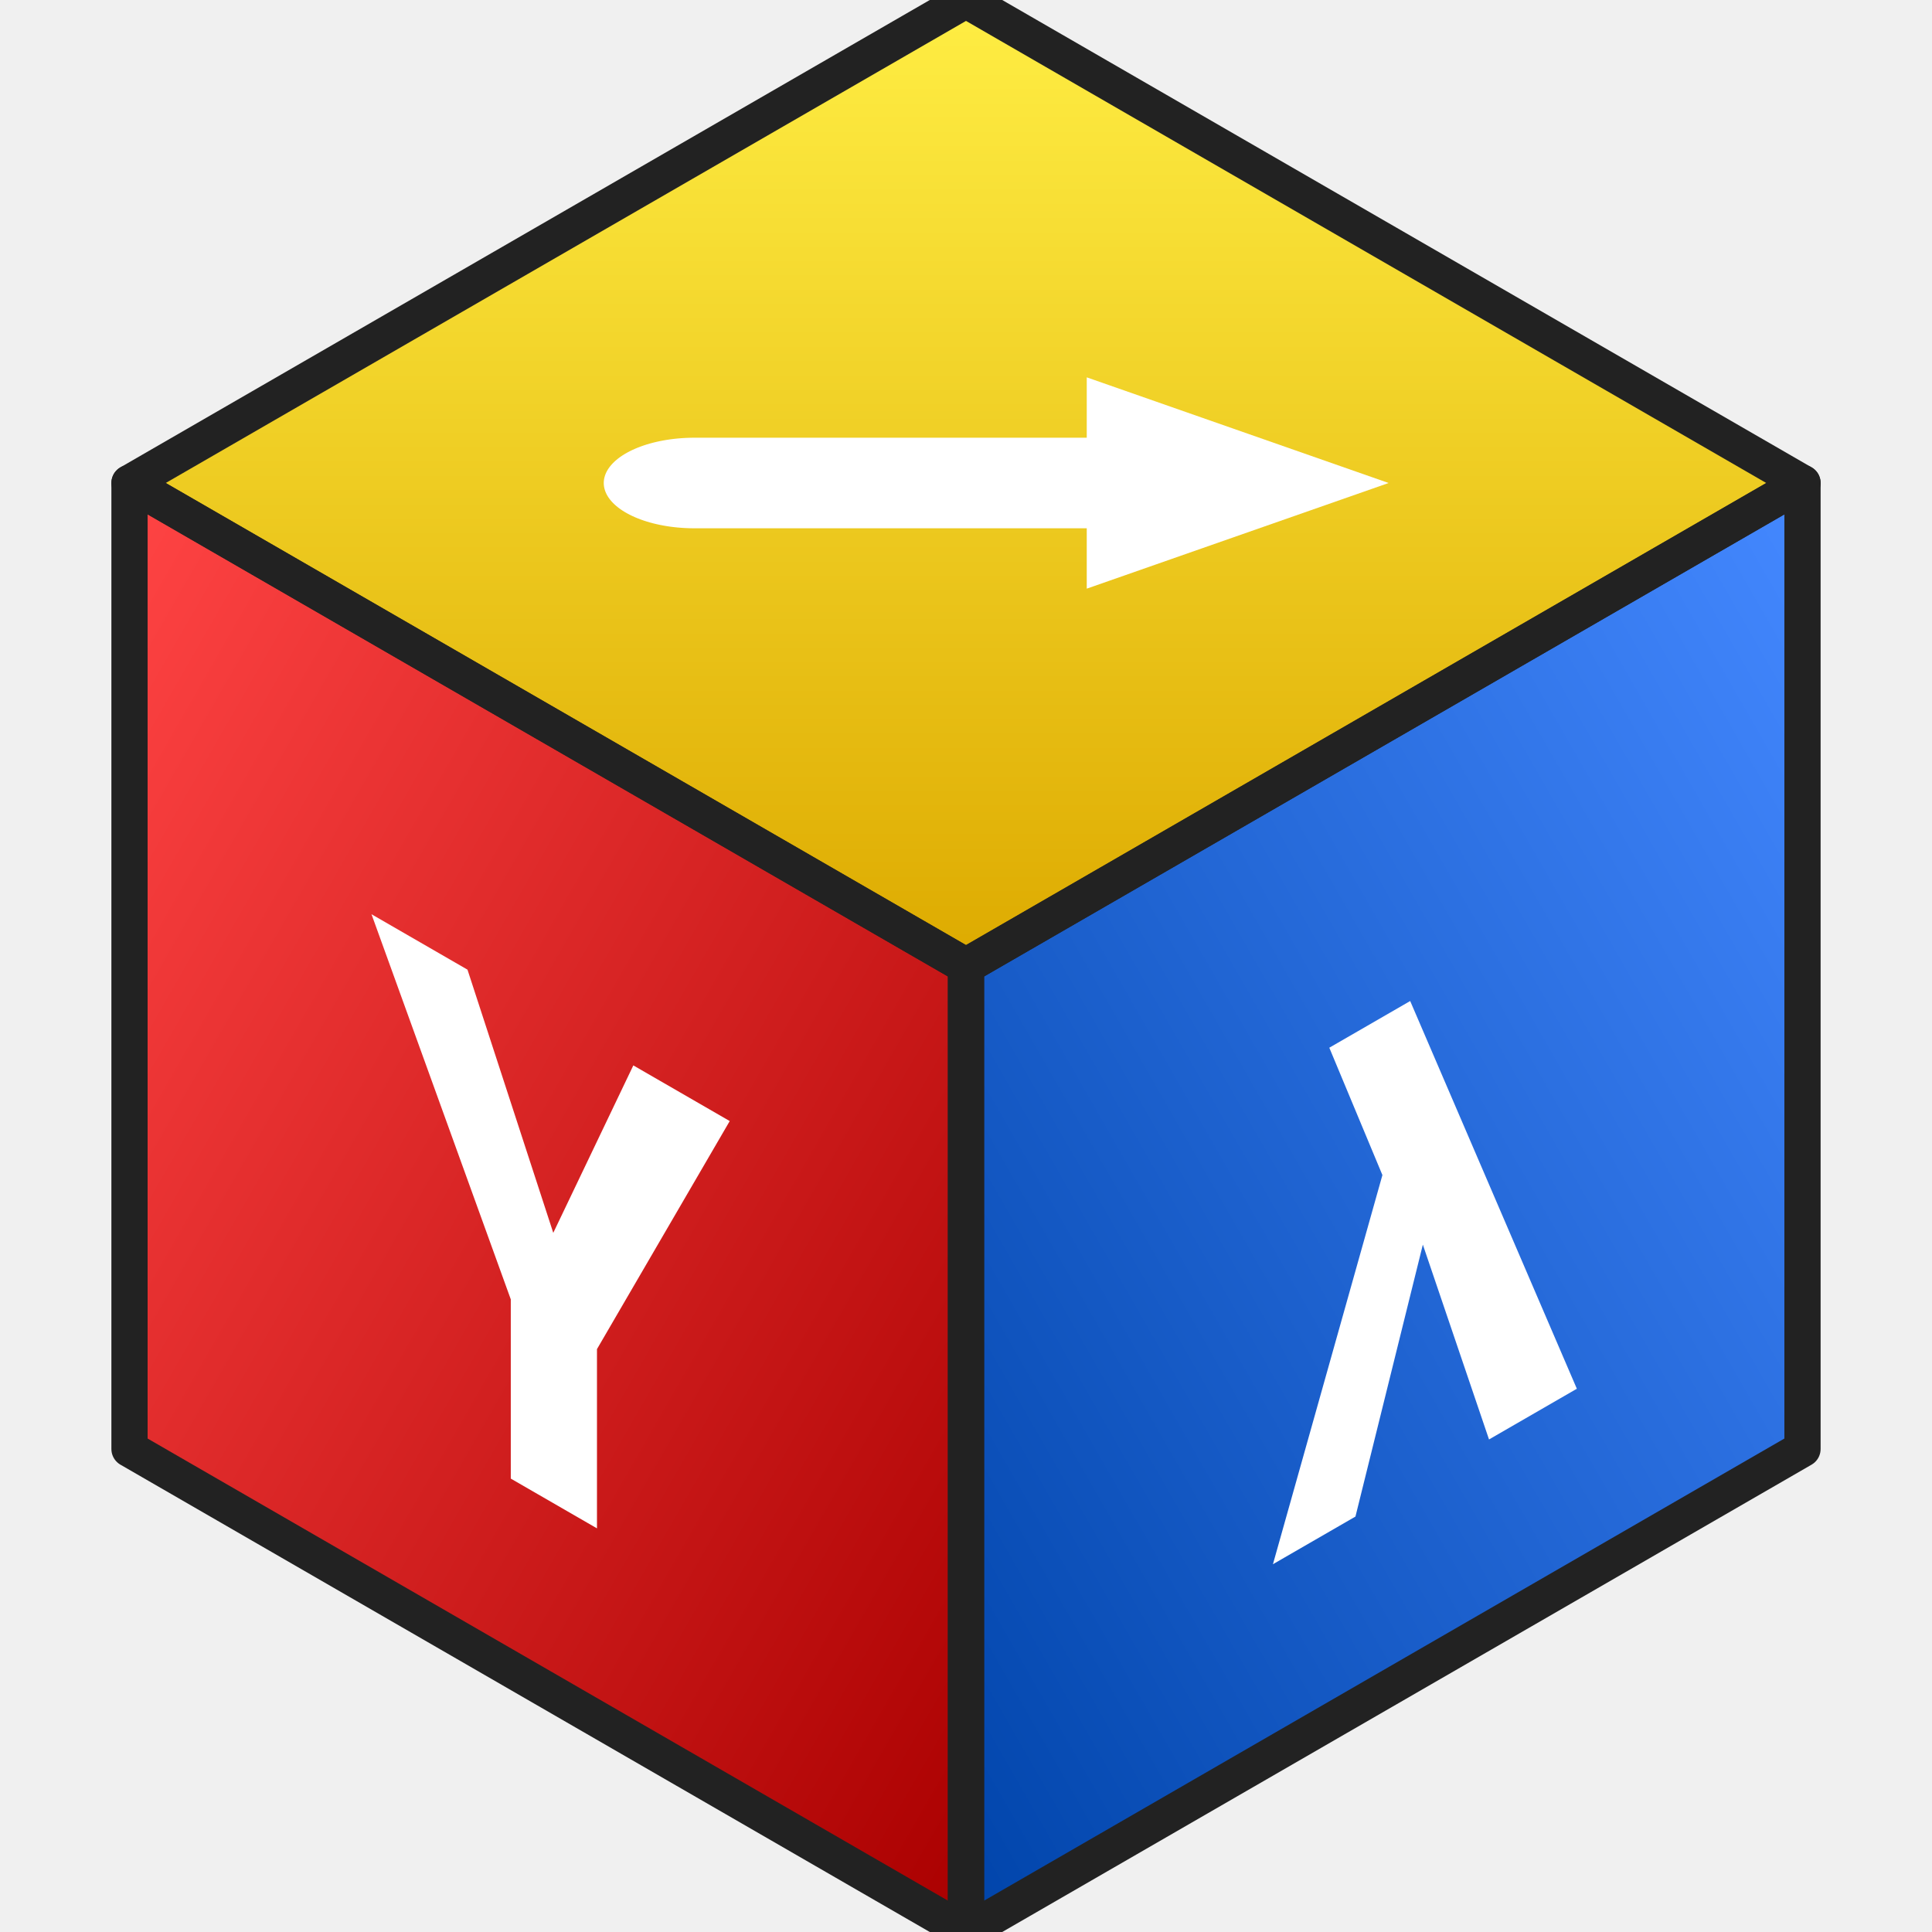
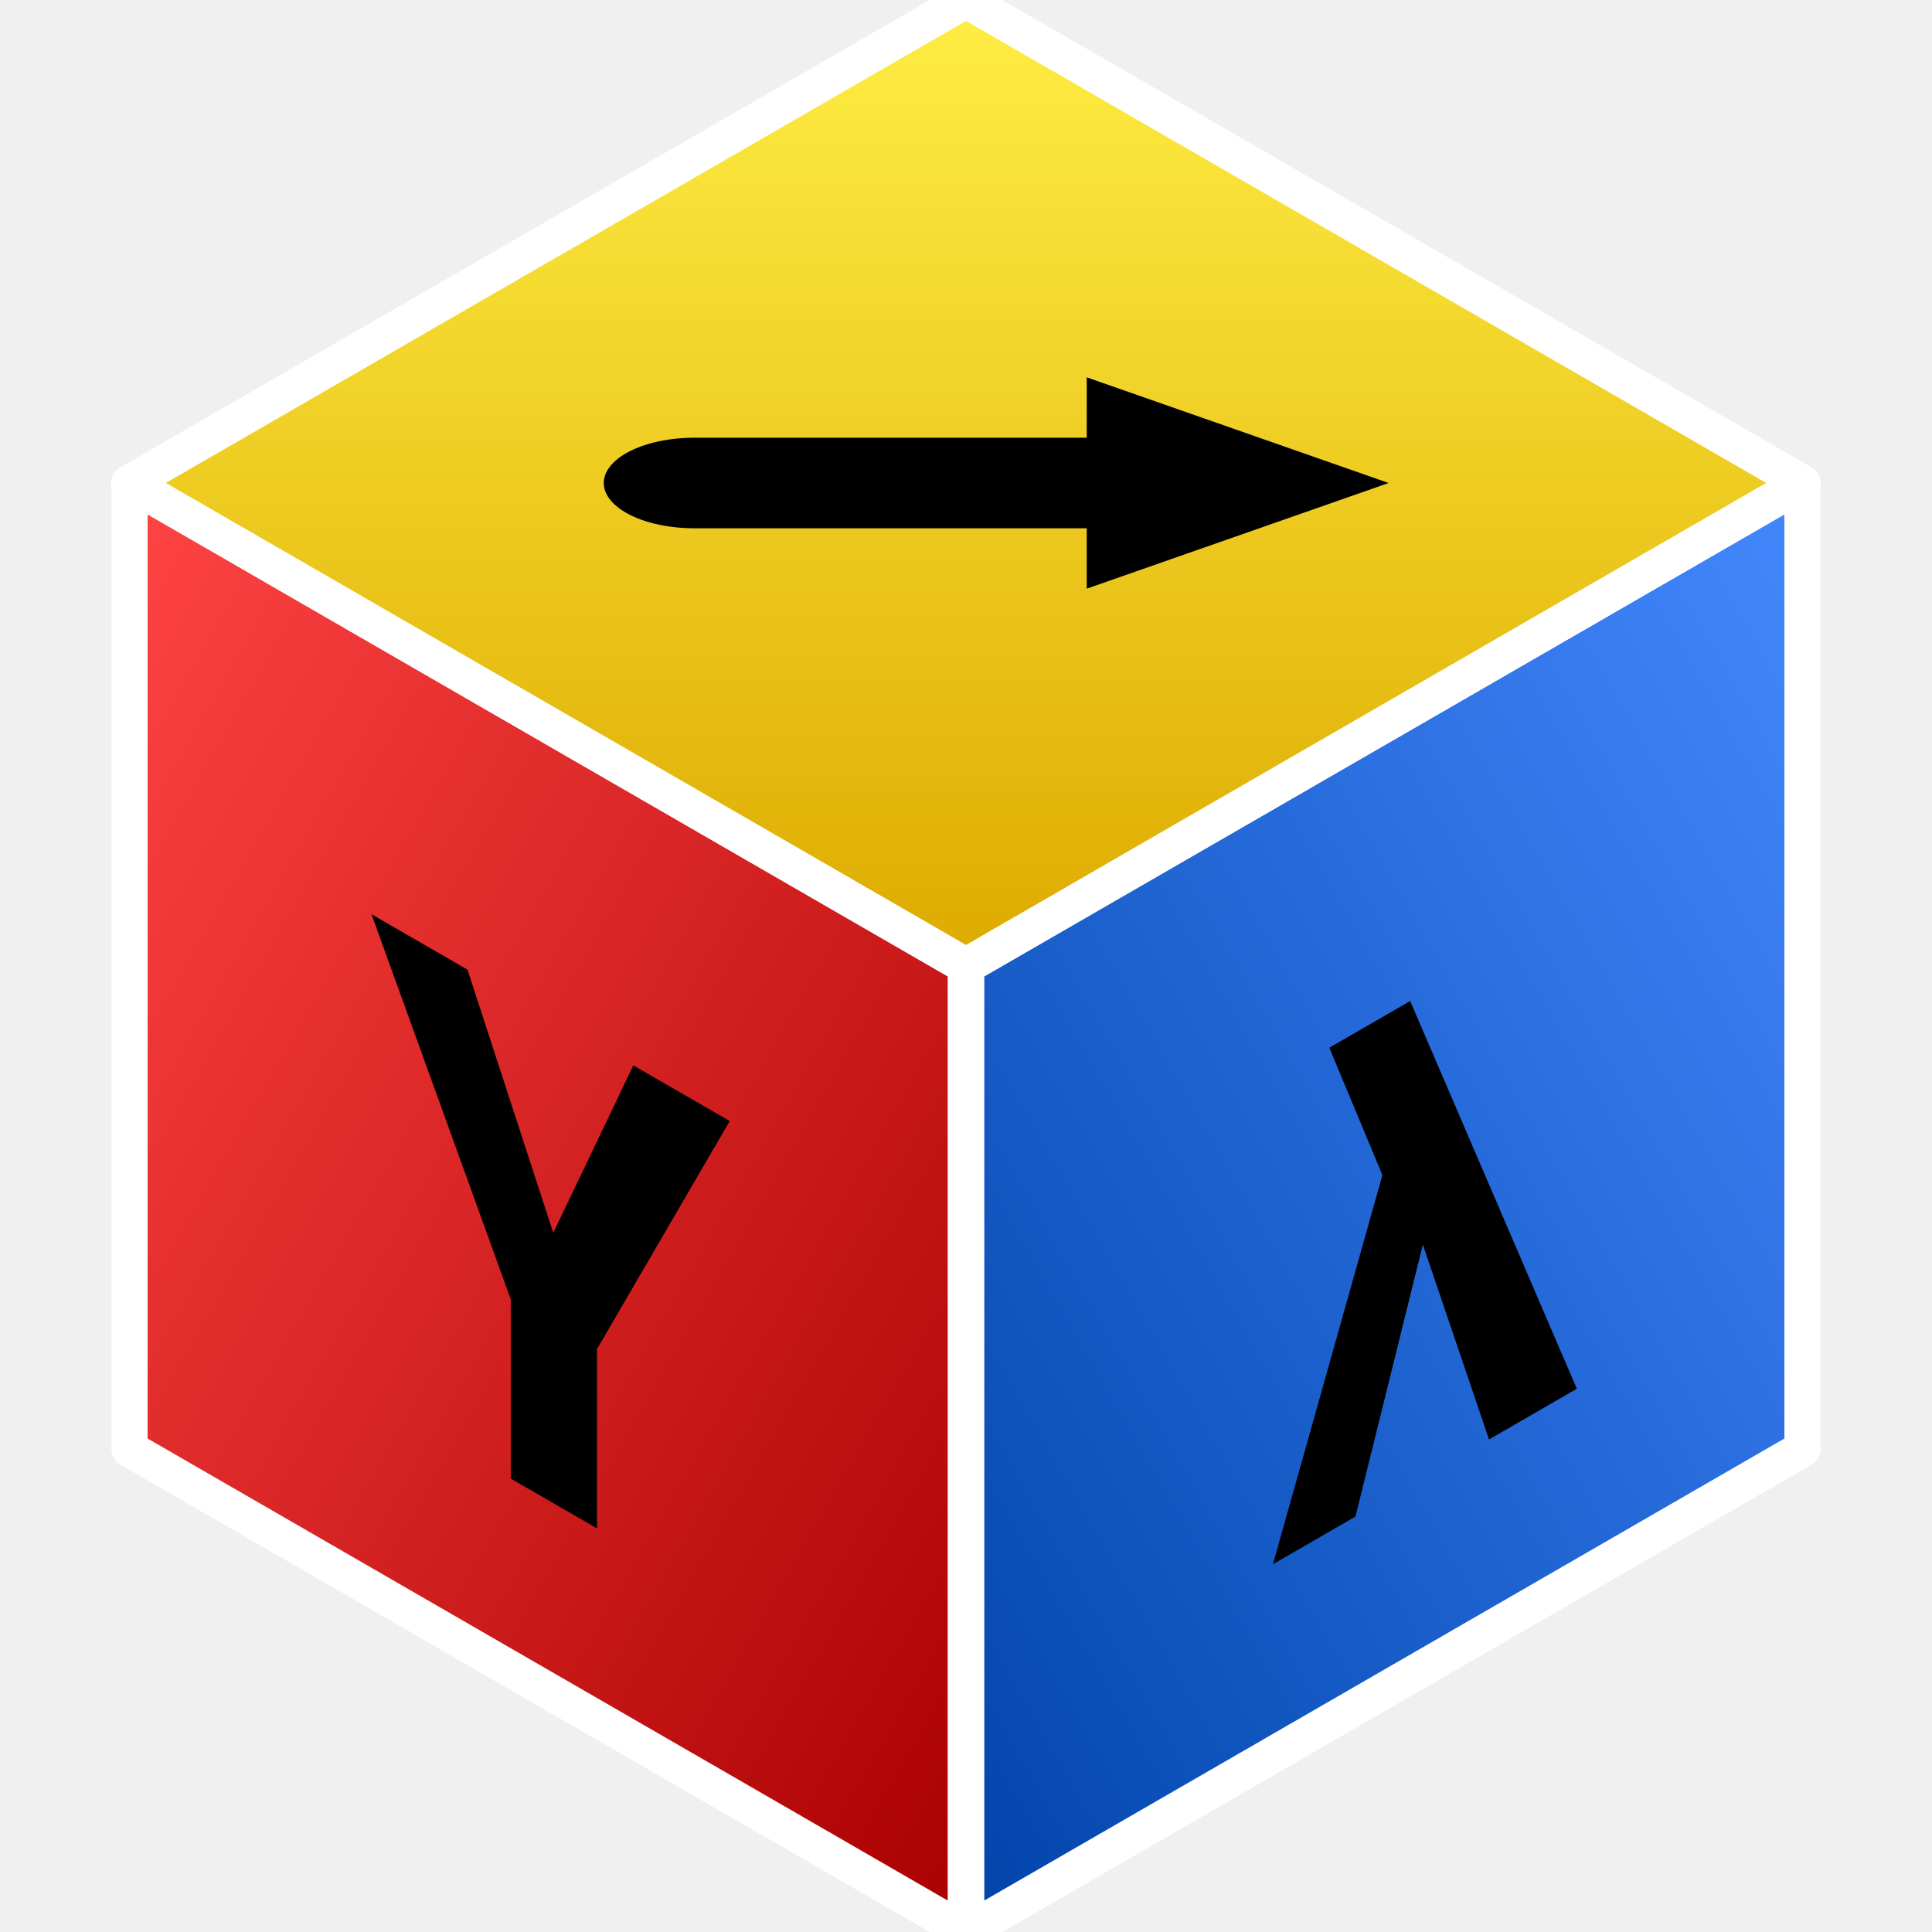
<svg xmlns="http://www.w3.org/2000/svg" viewBox="0 0 64 64" width="64" height="64">
  <defs>
    <linearGradient id="leftGrad" x1="0%" y1="0%" x2="100%" y2="100%">
      <stop offset="0%" stop-color="#ff4444" />
      <stop offset="100%" stop-color="#aa0000" />
    </linearGradient>
    <linearGradient id="rightGrad" x1="100%" y1="0%" x2="0%" y2="100%">
      <stop offset="0%" stop-color="#4488ff" />
      <stop offset="100%" stop-color="#0044aa" />
    </linearGradient>
    <linearGradient id="topGrad" x1="50%" y1="0%" x2="50%" y2="100%">
      <stop offset="0%" stop-color="#ffee44" />
      <stop offset="100%" stop-color="#ddaa00" />
    </linearGradient>
  </defs>
  <polygon points="32,64 32,32 4.29,16 4.29,48" fill="url(#leftGrad)" />
  <polygon points="32,64 32,32 59.71,16 59.71,48" fill="url(#rightGrad)" />
  <polygon points="32,32 4.29,16 32,0 59.71,16" fill="url(#topGrad)" />
-   <polygon points="32,64 32,32 4.29,16 4.29,48" fill="none" stroke="#222" stroke-width="1.2" stroke-linejoin="round" />
-   <polygon points="32,64 32,32 59.71,16 59.71,48" fill="none" stroke="#222" stroke-width="1.2" stroke-linejoin="round" />
-   <polygon points="32,32 4.29,16 32,0 59.71,16" fill="none" stroke="#222" stroke-width="1.2" stroke-linejoin="round" />
+   <polygon points="32,64 32,32 4.29,16 4.29,48" fill="none" stroke="#ffffff" stroke-width="1.2" stroke-linejoin="round" />
+   <polygon points="32,64 32,32 59.71,16 59.71,48" fill="none" stroke="#ffffff" stroke-width="1.2" stroke-linejoin="round" />
+   <polygon points="32,32 4.29,16 32,0 59.71,16" fill="none" stroke="#ffffff" stroke-width="1.2" stroke-linejoin="round" />
  <g transform="translate(18.145, 40)">
    <g transform="matrix(0.866, 0.5, 0, 1, 0, 0)">
-       <text x="0" y="2" font-family="Helvetica, Arial, sans-serif" font-size="22" font-weight="bold" fill="#ffffff" text-anchor="middle" dominant-baseline="middle">Y</text>
+       <text x="0" y="2" font-family="Helvetica, Arial, sans-serif" font-size="22" font-weight="bold" fill="#000000" text-anchor="middle" dominant-baseline="middle">Y</text>
    </g>
  </g>
  <g transform="translate(45.855, 40)">
    <g transform="matrix(0.866, -0.5, 0, 1, 0, 0)">
-       <text x="1.5" y="2" font-family="Helvetica, Arial, sans-serif" font-size="22" font-weight="bold" fill="#ffffff" text-anchor="middle" dominant-baseline="middle">λ</text>
+       <text x="1.5" y="2" font-family="Helvetica, Arial, sans-serif" font-size="22" font-weight="bold" fill="#000000" text-anchor="middle" dominant-baseline="middle">λ</text>
    </g>
  </g>
  <g transform="translate(32, 16)">
    <g transform="matrix(1, 0, 0, 0.5, 0, 0)">
-       <line x1="-9" y1="0" x2="5" y2="0" stroke="#ffffff" stroke-width="6" stroke-linecap="round" />
-       <polygon points="4,-7 14,0 4,7" fill="#ffffff" />
+       <line x1="-9" y1="0" x2="5" y2="0" stroke="#000000" stroke-width="6" stroke-linecap="round" />
+       <polygon points="4,-7 14,0 4,7" fill="#000000" />
    </g>
  </g>
</svg>
